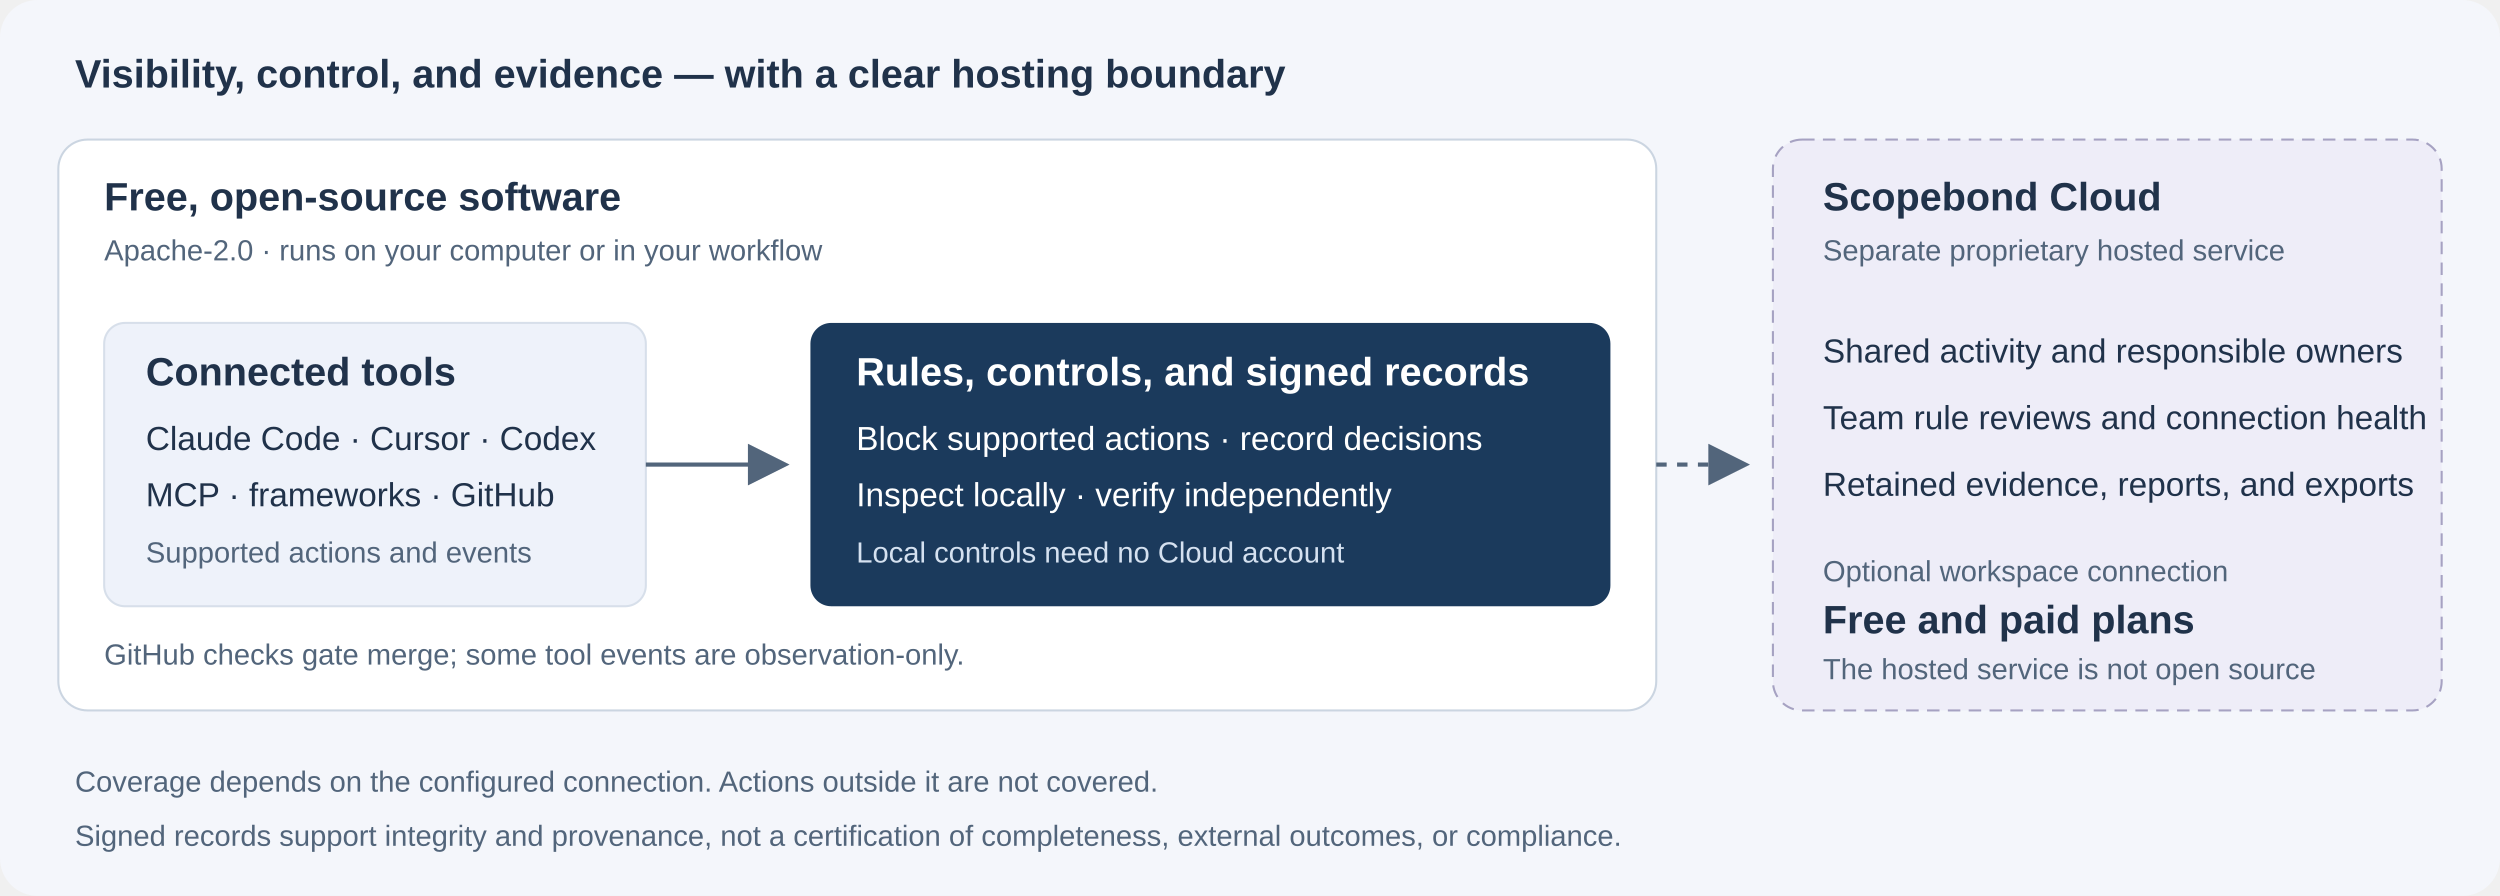
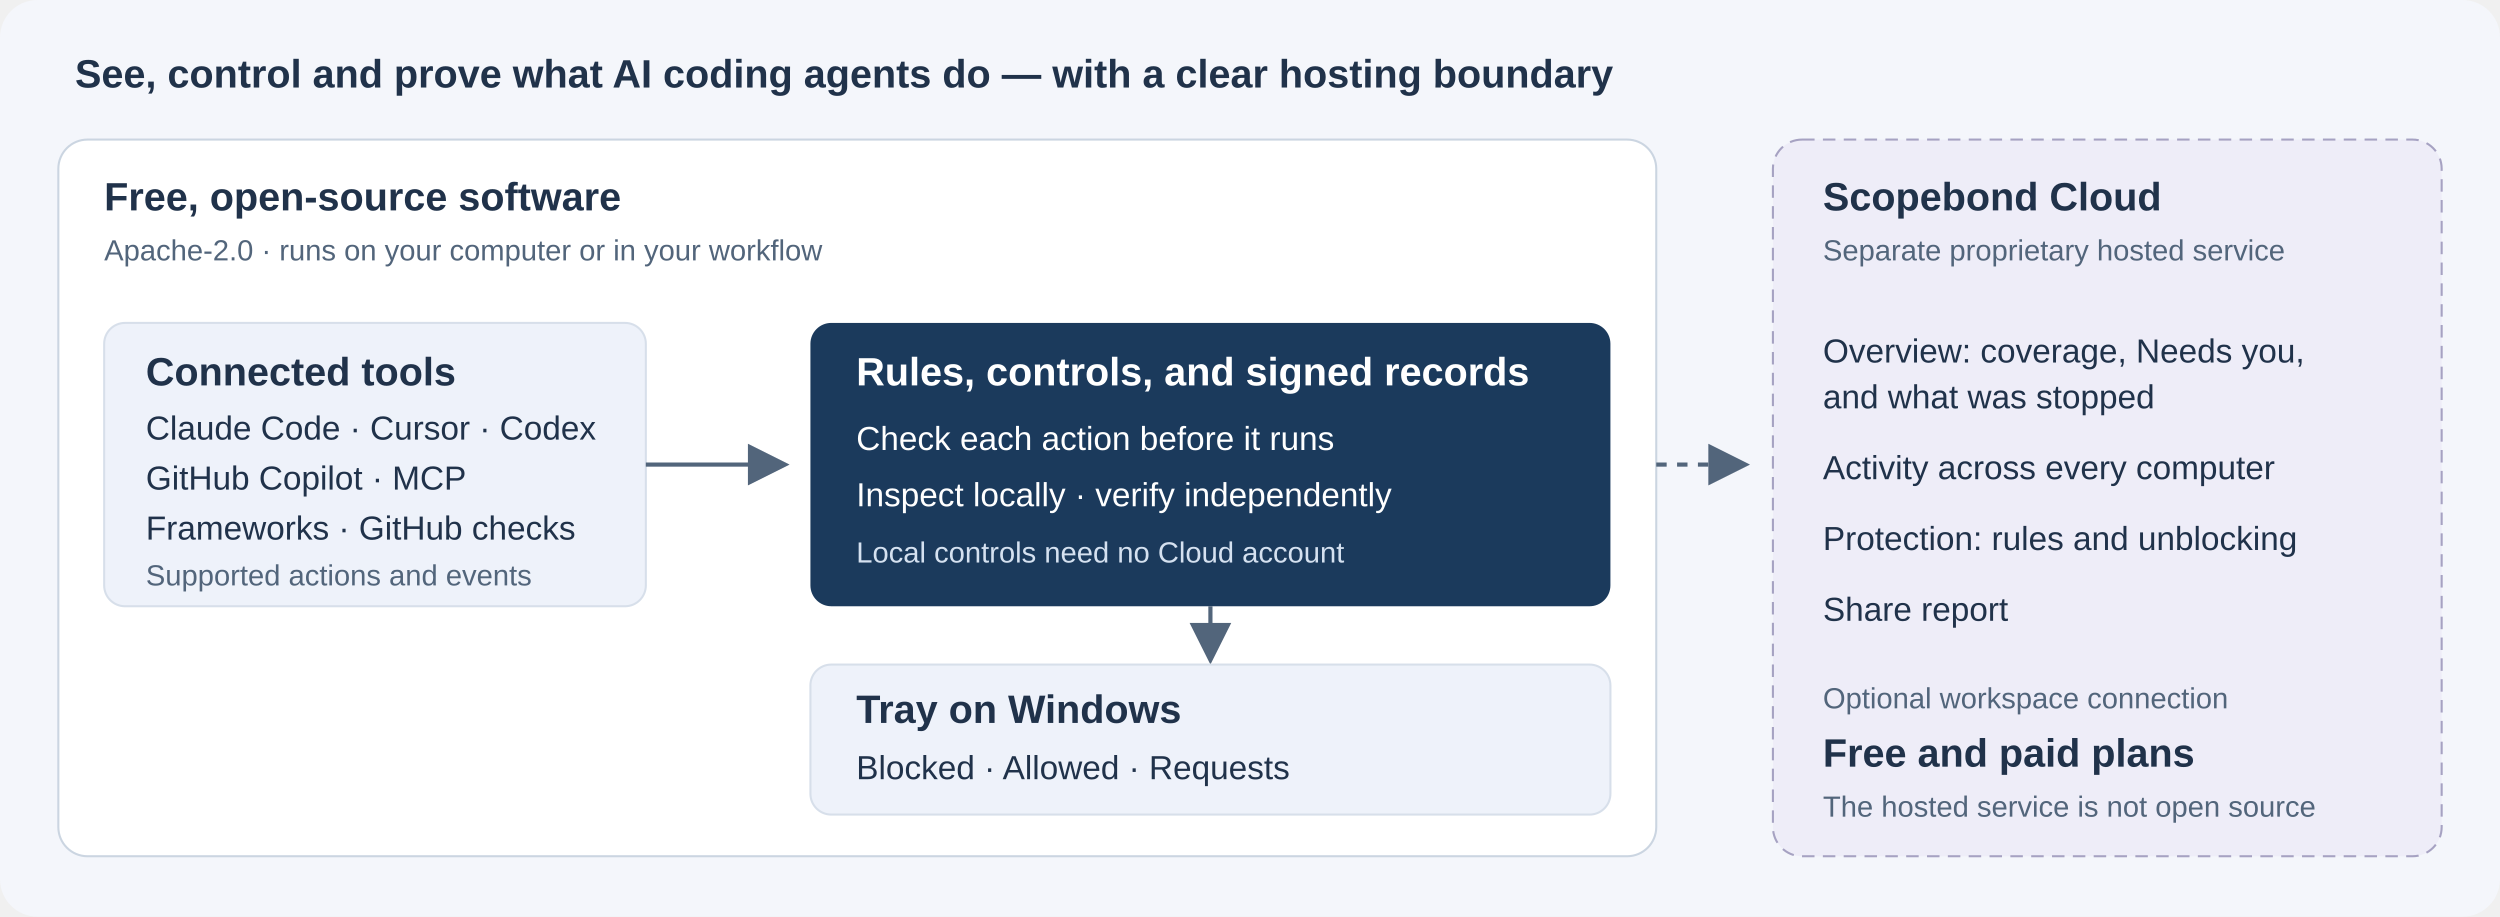
- <svg xmlns="http://www.w3.org/2000/svg" viewBox="0 0 1200 430" width="1200" height="430" role="img" aria-labelledby="title desc">
+ <svg xmlns="http://www.w3.org/2000/svg" viewBox="0 0 1200 440" width="1200" height="440" role="img" aria-labelledby="title desc">
  <defs>
    <marker id="arrow" markerWidth="10" markerHeight="10" refX="8" refY="5" orient="auto">
      <path d="M0 0 L10 5 L0 10 Z" fill="#52657b" />
    </marker>
  </defs>
-   <rect width="1200" height="430" rx="18" fill="#f4f6fb" />
+   <rect width="1200" height="440" rx="18" fill="#f4f6fb" />
  <style>
    text{font-family:Segoe UI,Arial,sans-serif;fill:#20324a}
    .heading{font-size:19px;font-weight:600}.label{font-size:14px;fill:#52657b}.body{font-size:16px}
  </style>
-   <text class="heading" x="36" y="42">Visibility, control, and evidence — with a clear hosting boundary</text>
-   <rect x="28" y="67" width="767" height="274" rx="14" fill="#fff" stroke="#cbd5e1" />
+   <text class="heading" x="36" y="42">See, control and prove what AI coding agents do — with a clear hosting boundary</text>
+   <rect x="28" y="67" width="767" height="344" rx="14" fill="#fff" stroke="#cbd5e1" />
  <text class="heading" x="50" y="101">Free, open-source software</text>
  <text class="label" x="50" y="125">Apache-2.0 · runs on your computer or in your workflow</text>
  <rect x="50" y="155" width="260" height="136" rx="10" fill="#eef2fa" stroke="#d7dfea" />
  <text class="heading" x="70" y="185">Connected tools</text>
-   <text class="body" x="70" y="216">Claude Code · Cursor · Codex</text>
-   <text class="body" x="70" y="243">MCP · frameworks · GitHub</text>
-   <text class="label" x="70" y="270">Supported actions and events</text>
+   <text class="body" x="70" y="211">Claude Code · Cursor · Codex</text>
+   <text class="body" x="70" y="235">GitHub Copilot · MCP</text>
+   <text class="body" x="70" y="259">Frameworks · GitHub checks</text>
+   <text class="label" x="70" y="281">Supported actions and events</text>
  <path d="M310 223 H375" fill="none" stroke="#52657b" stroke-width="2" marker-end="url(#arrow)" />
  <rect x="389" y="155" width="384" height="136" rx="10" fill="#1b3a5c" />
  <text class="heading" x="411" y="185" style="fill:#fff">Rules, controls, and signed records</text>
-   <text class="body" x="411" y="216" style="fill:#fff">Block supported actions · record decisions</text>
+   <text class="body" x="411" y="216" style="fill:#fff">Check each action before it runs</text>
  <text class="body" x="411" y="243" style="fill:#fff">Inspect locally · verify independently</text>
  <text class="label" x="411" y="270" style="fill:#d5e1f0">Local controls need no Cloud account</text>
-   <text class="label" x="50" y="319">GitHub checks gate merge; some tool events are observation-only.</text>
+   <path d="M581 291 V315" fill="none" stroke="#52657b" stroke-width="2" marker-end="url(#arrow)" />
+   <rect x="389" y="319" width="384" height="72" rx="10" fill="#eef2fa" stroke="#d7dfea" />
+   <text class="heading" x="411" y="347">Tray on Windows</text>
+   <text class="body" x="411" y="374">Blocked · Allowed · Requests</text>
  <path d="M795 223 H836" fill="none" stroke="#52657b" stroke-width="2" stroke-dasharray="5 5" marker-end="url(#arrow)" />
-   <rect x="851" y="67" width="321" height="274" rx="14" fill="#eeedf8" stroke="#a6a2c2" stroke-dasharray="6 4" />
+   <rect x="851" y="67" width="321" height="344" rx="14" fill="#eeedf8" stroke="#a6a2c2" stroke-dasharray="6 4" />
  <text class="heading" x="875" y="101">Scopebond Cloud</text>
  <text class="label" x="875" y="125">Separate proprietary hosted service</text>
-   <text class="body" x="875" y="174">Shared activity and responsible owners</text>
-   <text class="body" x="875" y="206">Team rule reviews and connection health</text>
-   <text class="body" x="875" y="238">Retained evidence, reports, and exports</text>
-   <text class="label" x="875" y="279">Optional workspace connection</text>
-   <text class="heading" x="875" y="304">Free and paid plans</text>
-   <text class="label" x="875" y="326">The hosted service is not open source</text>
-   <text class="label" x="36" y="380">Coverage depends on the configured connection. Actions outside it are not covered.</text>
-   <text class="label" x="36" y="406">Signed records support integrity and provenance, not a certification of completeness, external outcomes, or compliance.</text>
+   <text class="body" x="875" y="174">Overview: coverage, Needs you,</text>
+   <text class="body" x="875" y="196">and what was stopped</text>
+   <text class="body" x="875" y="230">Activity across every computer</text>
+   <text class="body" x="875" y="264">Protection: rules and unblocking</text>
+   <text class="body" x="875" y="298">Share report</text>
+   <text class="label" x="875" y="340">Optional workspace connection</text>
+   <text class="heading" x="875" y="368">Free and paid plans</text>
+   <text class="label" x="875" y="392">The hosted service is not open source</text>
</svg>
